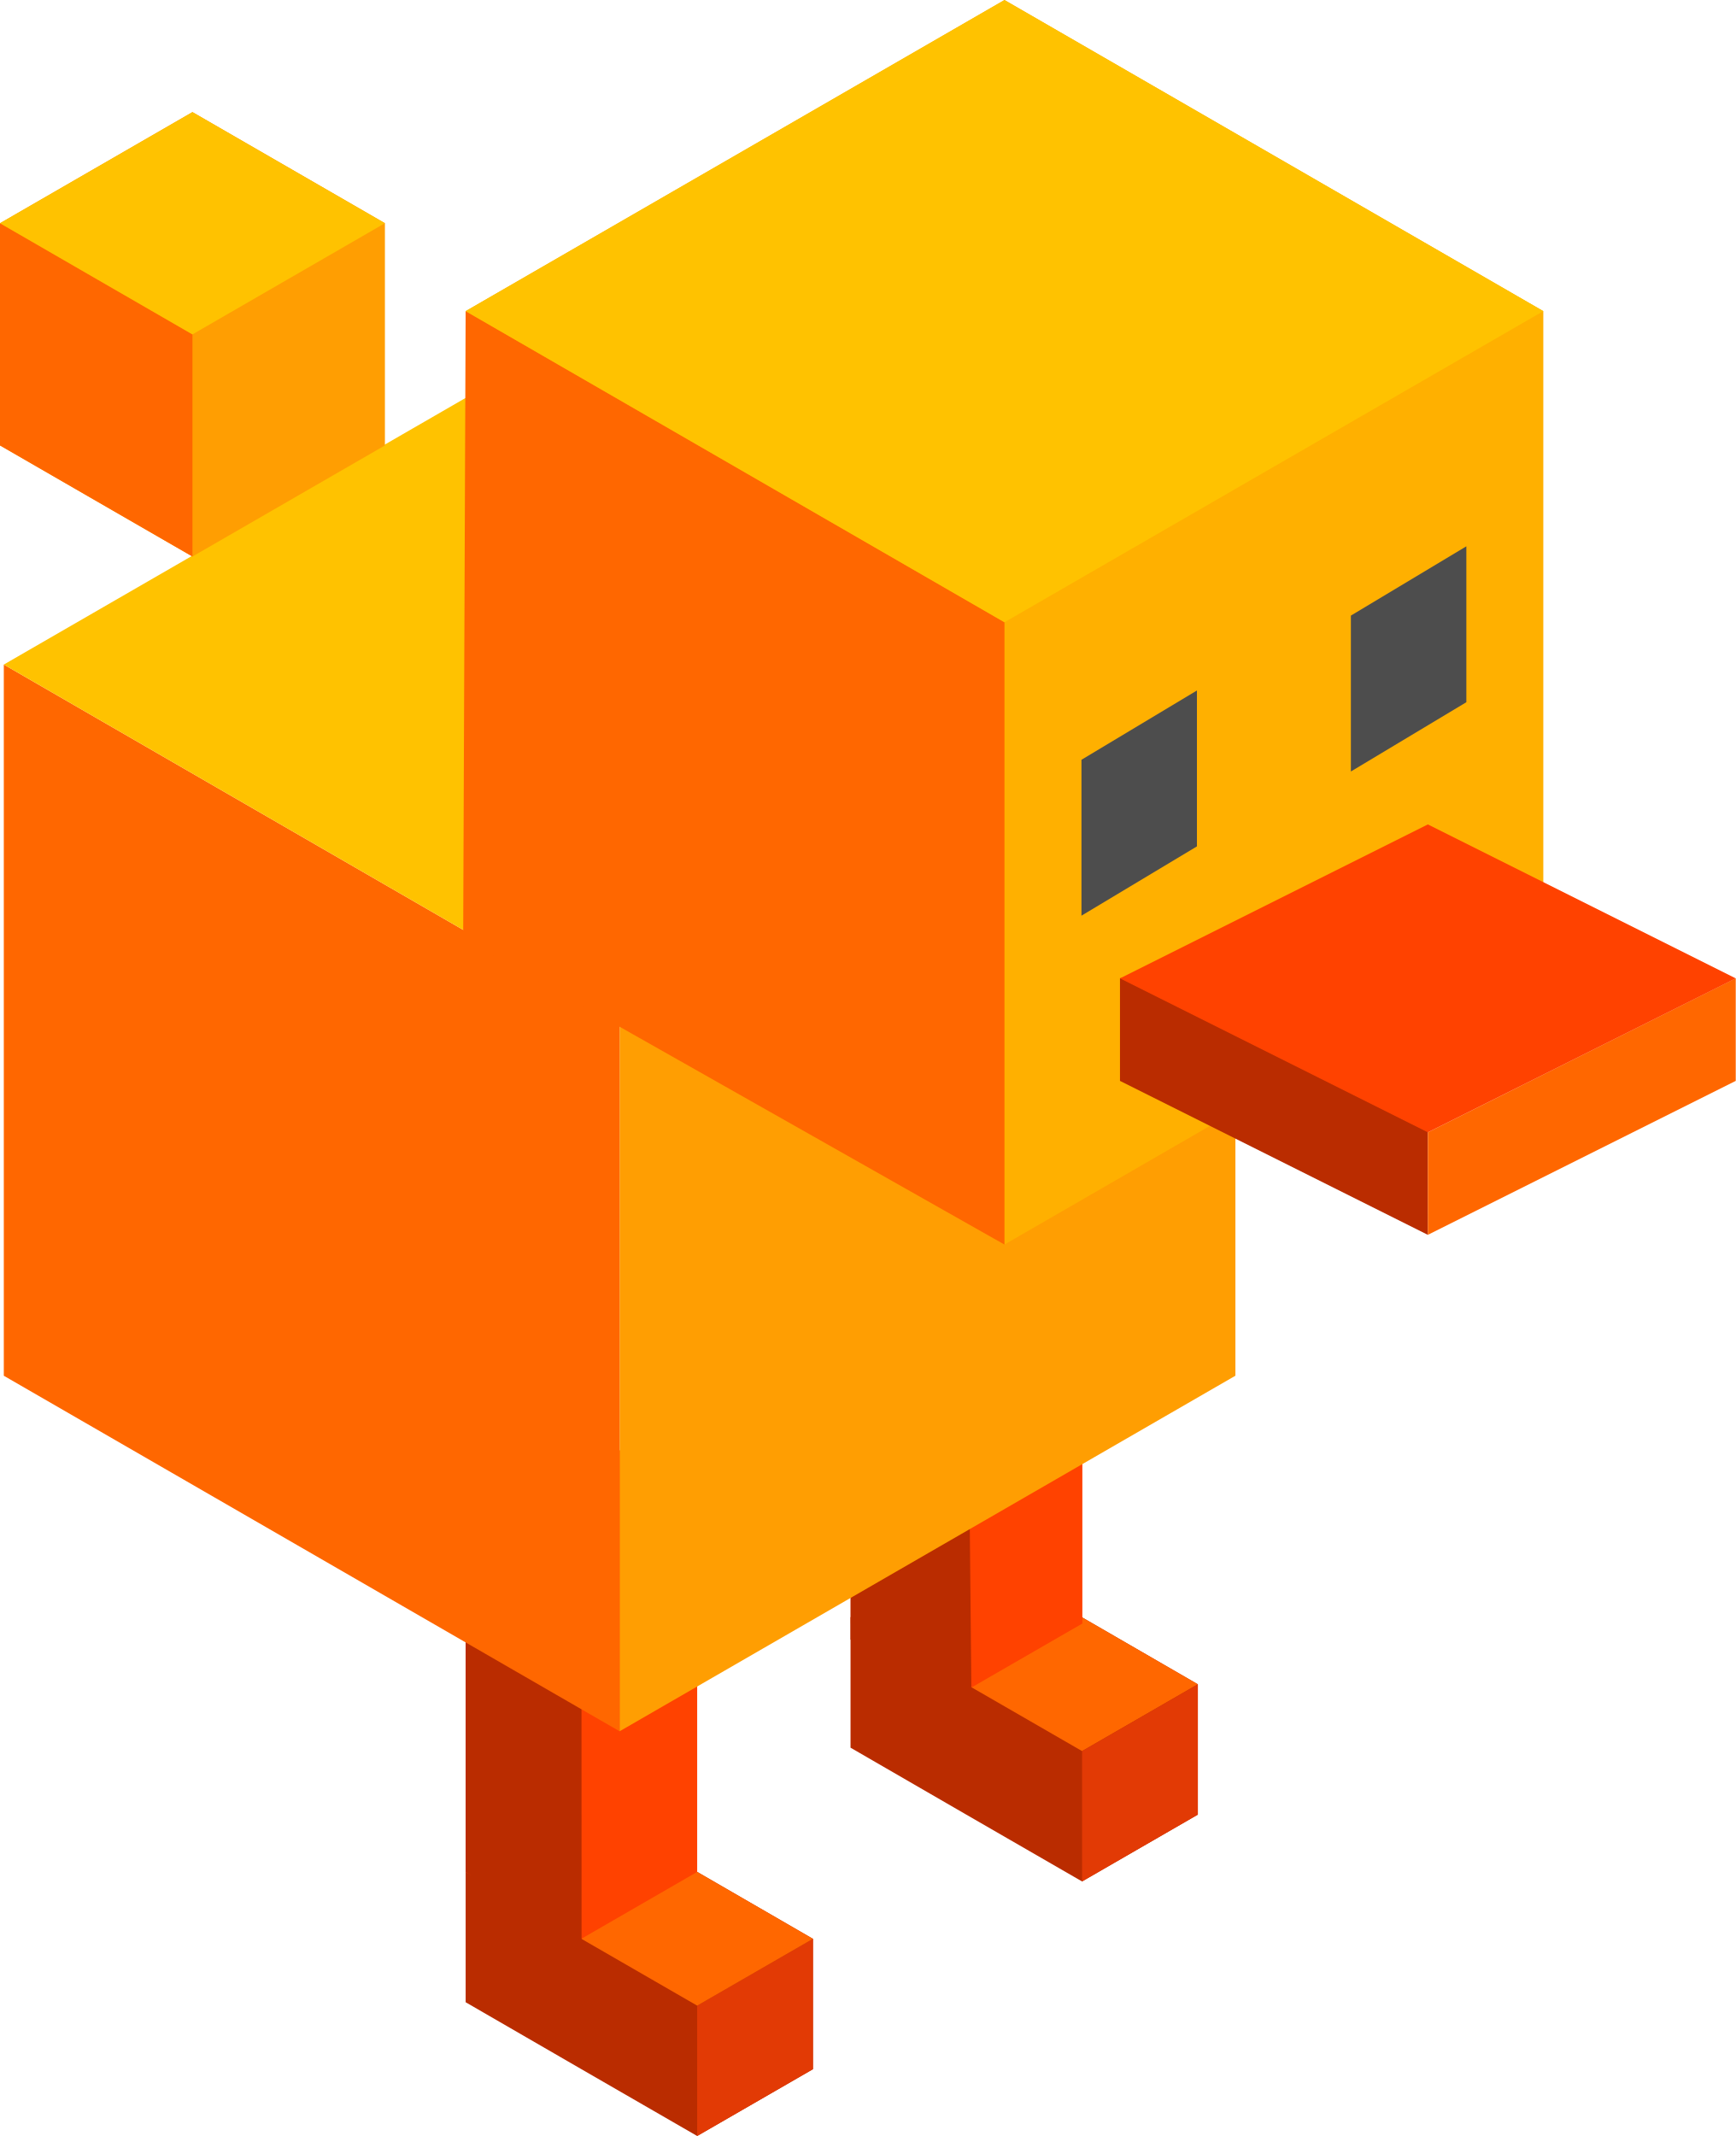
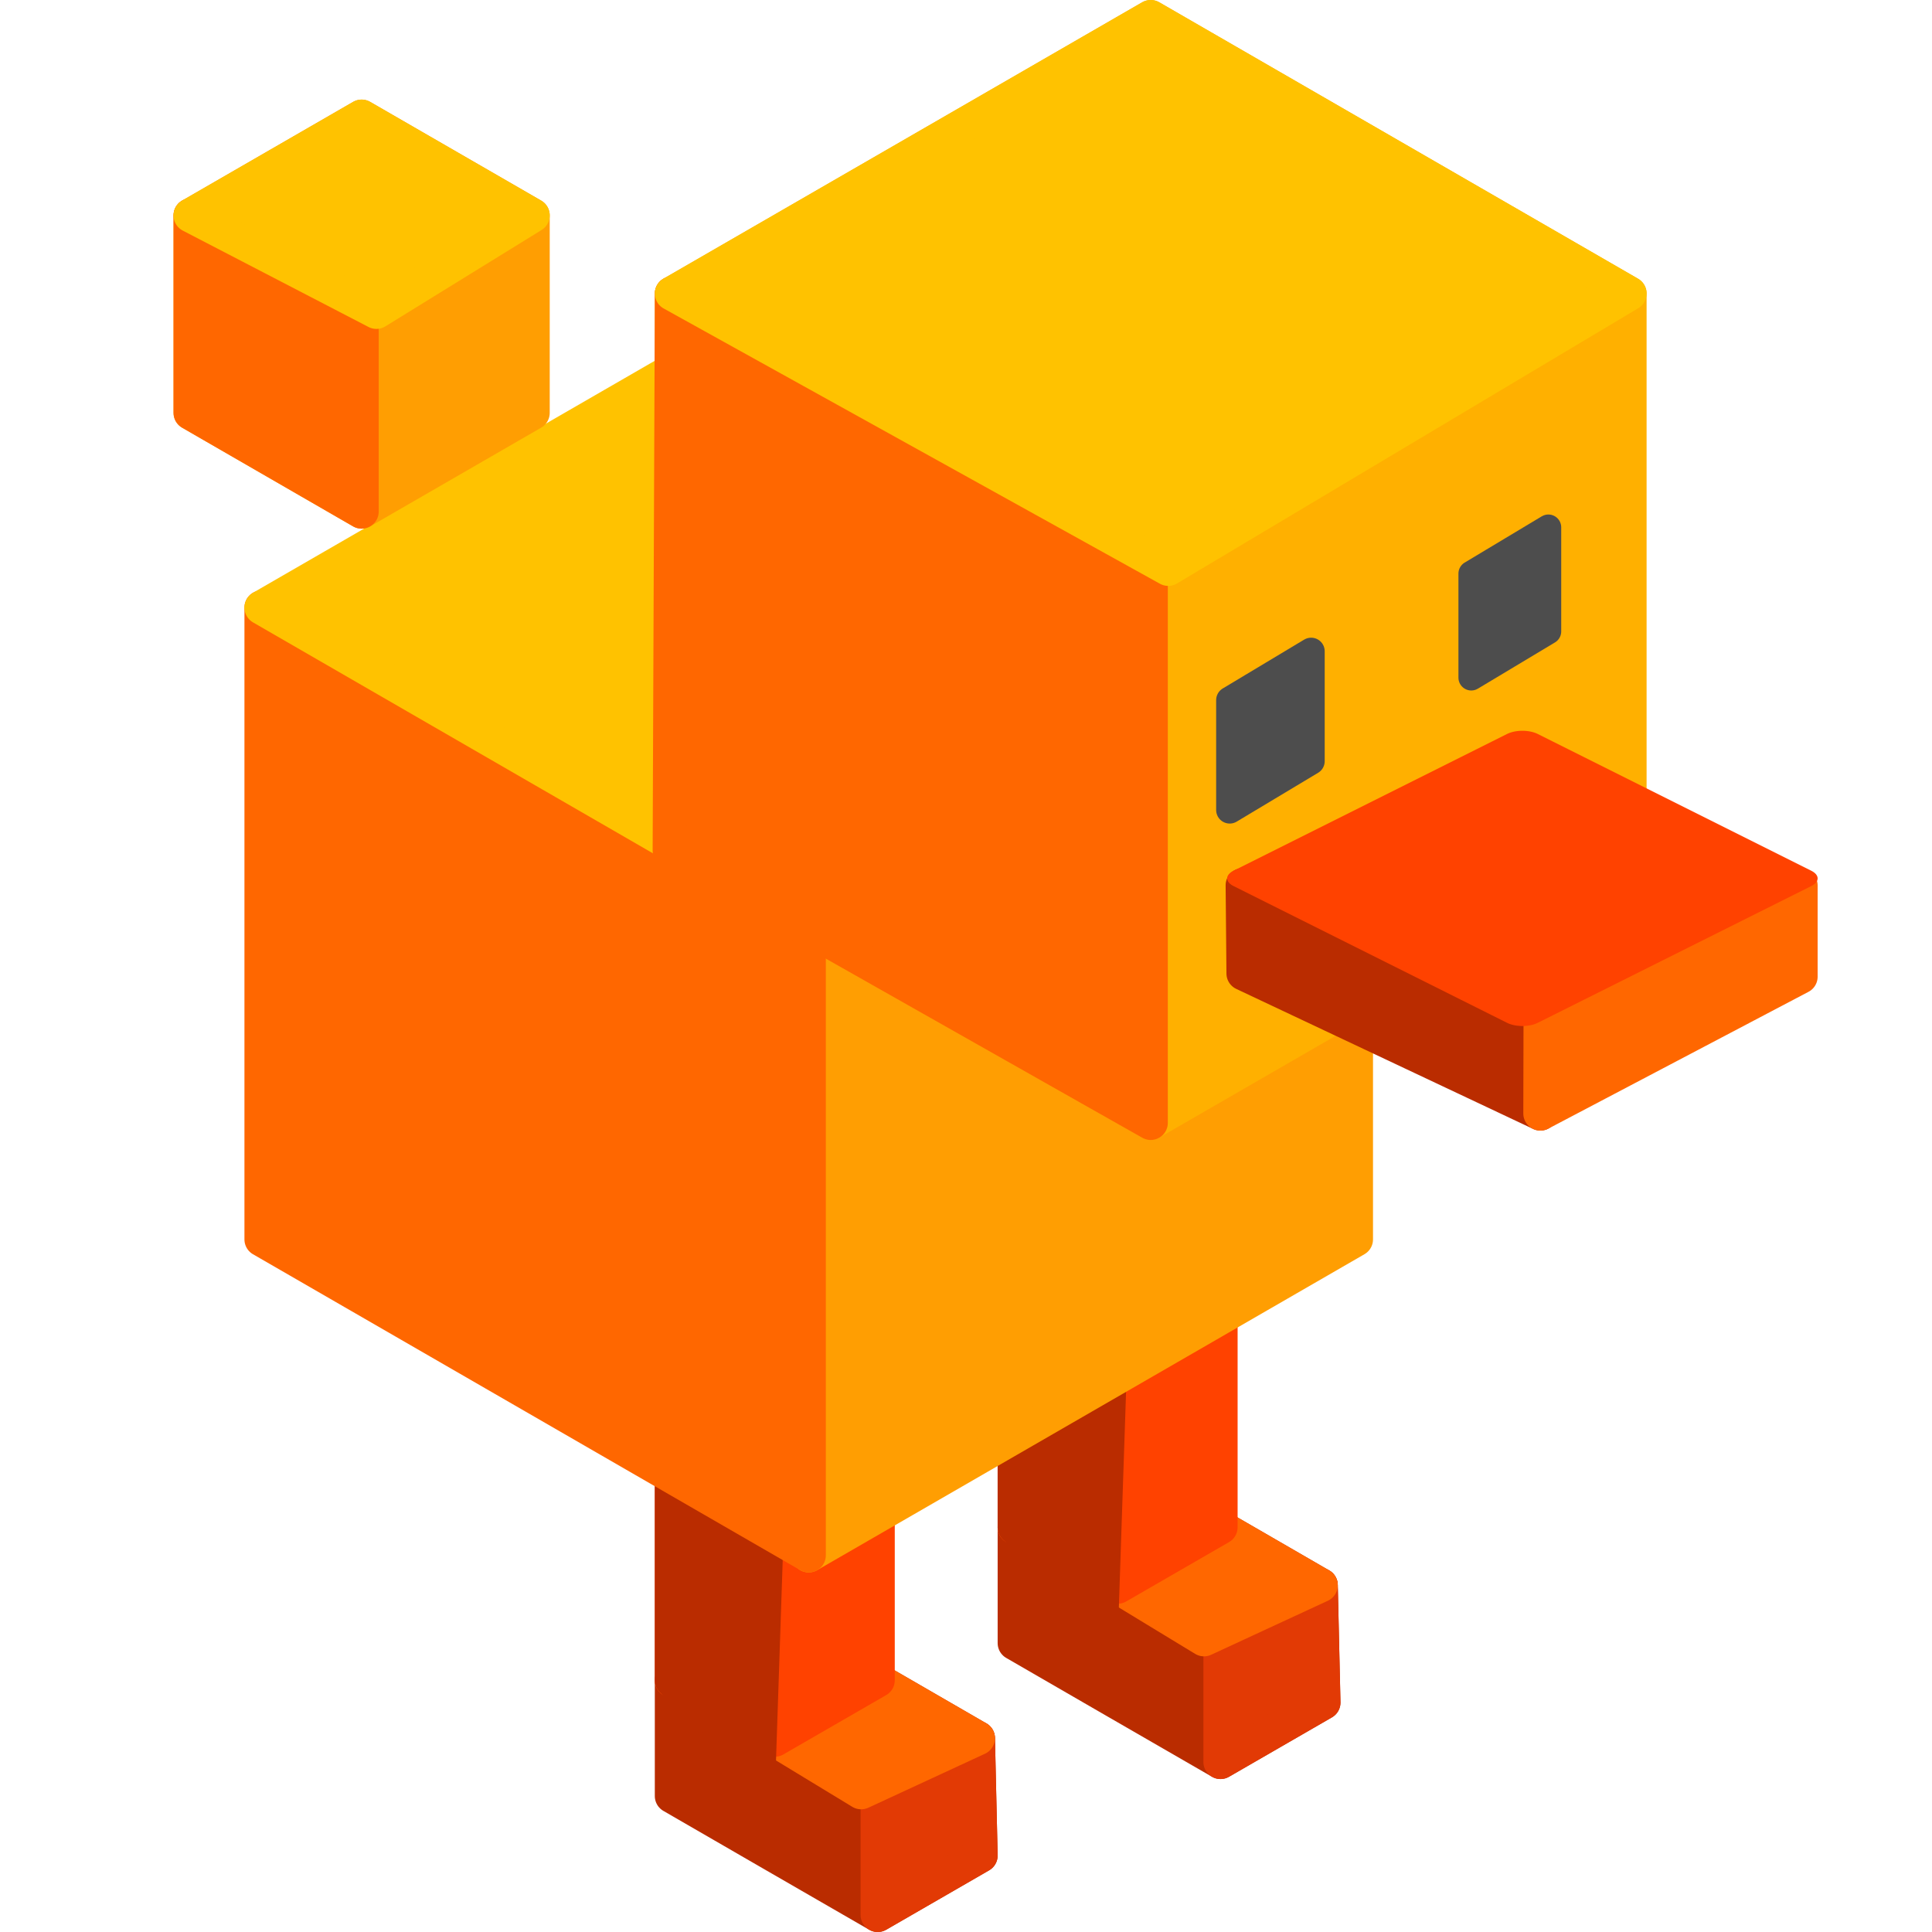
- <svg xmlns="http://www.w3.org/2000/svg" width="52.012" height="64" version="1.1" id="svg64">
+ <svg xmlns="http://www.w3.org/2000/svg" width="64" height="64" version="1.1" id="svg64">
  <defs id="defs68" />
-   <path style="fill:#ba2c00;fill-opacity:1;stroke-width:1.153" d="m 28.955,46.458 -3.469,2.002 v 3.905 l 3.469,2.006 3.469,2.002 3.469,-2.002 V 50.465 l -3.469,-2.006 z" id="path4" />
-   <path style="fill:#ff6700;fill-opacity:1;stroke-width:1.153" d="m 28.955,46.457 -3.469,2.002 3.469,2.006 3.469,2.002 3.469,-2.002 -3.469,-2.006 z" id="path6" />
-   <path style="fill:#ff4200;fill-opacity:1;stroke-width:1.153" d="m 28.964,35.35 3.469,2.003 V 48.645 L 29.12,50.556 25.495,48.645 V 37.353 Z" id="path8" />
-   <path style="fill:#e23a05;fill-opacity:1;stroke-width:1.153" d="m 32.424,56.373 3.469,-2.002 v -3.906 l -3.469,2.002 z" id="path10" />
-   <path style="fill:#ba2c00;stroke-width:1.153" d="m 28.955,35.165 0.152,15.399 -3.621,-1.437 2.79e-4,-11.958 z" id="path12" />
-   <path style="fill:#ba2c00;fill-opacity:1;stroke-width:1.153" d="m 17.422,54.085 -3.469,2.002 v 3.905 L 17.422,61.998 20.891,64 24.361,61.998 V 58.093 l -3.469,-2.006 z" id="path14" />
-   <path style="fill:#e23a05;fill-opacity:1;stroke-width:1.153" d="m 20.891,64 3.469,-2.002 v -3.906 l -3.469,2.002 z" id="path16" />
-   <path style="fill:#ff6700;fill-opacity:1;stroke-width:1.153" d="m 17.422,54.084 -3.469,2.002 3.469,2.006 3.469,2.002 3.469,-2.002 -3.469,-2.006 z" id="path18" />
-   <path style="fill:#ff4200;fill-opacity:1;stroke-width:1.153" d="m 17.422,42.793 3.469,2.003 v 11.291 l -3.469,2.003 -3.469,-2.003 v -11.291 z" id="path20" />
-   <path style="fill:#ba2c00;stroke-width:1.153" d="m 17.422,42.793 0.005,15.655 -3.474,-2.36 v -11.291 z" id="path22" />
-   <path style="fill:#ff9e02;fill-opacity:1;stroke-width:1.153" d="M 18.566,30.568 37.019,19.913 v 21.307 l -18.453,10.654 -3e-6,-3.73e-4 z" id="path26" />
-   <path style="fill:#ff6700;fill-opacity:1;stroke-width:1.153" d="M 0.114,19.912 V 41.221 L 18.566,51.874 V 30.568 Z" id="path28" />
-   <path style="fill:#ffc200;fill-opacity:1;stroke-width:1.153" d="M 18.566,9.259 0.114,19.912 18.566,30.568 37.019,19.912 Z" id="path30" />
-   <path style="fill:#ffb000;fill-opacity:1;stroke-width:1.153" d="m 30.099,0.001 16.146,9.322 -1e-6,18.644 -16.146,9.322 -16.146,-9.322 10e-7,-18.644 z" id="path34" />
-   <path style="fill:#4d4d4d;stroke-width:1.153" d="m 32.406,22.765 3.46,-2.076 v 4.671 l -3.46,2.076 z" id="path36" />
-   <path style="fill:#ff6700;fill-opacity:1;stroke-width:1.153" d="M 13.953,9.322 13.879,28.11 30.099,37.291 V 18.644 Z" id="path38" />
-   <path style="fill:#ffc200;fill-opacity:1;stroke-width:1.153" d="M 30.099,0 13.953,9.322 30.099,18.644 46.246,9.322 Z" id="path40" />
-   <path style="fill:#4d4d4d;stroke-width:1.153" d="m 40.479,18.445 3.46,-2.076 v 4.671 l -3.46,2.076 z" id="path42" />
-   <path style="fill:#ba2c00;fill-opacity:1;stroke-width:1.153" d="m 42.786,27.773 v 9.226 l -9.226,-4.613 -1.4e-5,-3.075 z" id="path46" />
-   <path style="fill:#ff6700;fill-opacity:1;stroke-width:1.153" d="m 42.786,33.927 -4.51e-4,3.072 9.226,-4.613 1.4e-5,-3.075 z" id="path48" />
-   <rect style="fill:#ff4200;fill-opacity:1;stroke-width:1.153" width="10.315" height="10.315" x="51.535" y="3.699" transform="matrix(0.8944272,0.4472136,-0.8944272,0.4472136,0,0)" id="rect50" />
-   <path style="fill:#ff9e02;fill-opacity:1;stroke-width:1.153" d="m 5.767,3.358 5.767,3.329 V 13.346 L 5.767,16.675 0,13.346 2.3066033e-7,6.688 Z" id="path54" />
-   <path style="fill:#ff6700;fill-opacity:1;stroke-width:1.153" d="M 4.6132067e-7,6.688 V 13.347 L 5.767,16.675 c 0,0.001 0,-6.656 0,-6.656 z" id="path56" />
-   <path style="fill:#ffc200;fill-opacity:1;stroke-width:1.153" d="M 5.767,3.36 4.6132067e-7,6.688 5.767,10.019 11.533,6.688 Z" id="path58" />
+   <path style="fill:#ba2c00;fill-opacity:1;stroke:#ba2c00;stroke-width:1.133;stroke-linejoin:round;stroke-opacity:1" d="m 37.023,48.627 -3.408,1.967 v 3.836 l 3.408,1.97 3.408,1.967 3.408,-1.967 -0.089,-3.887 -3.319,-1.919 z" id="path4279" />
+   <path style="fill:#ff4200;fill-opacity:1;stroke-width:1.133" d="m 37.004,35.291 3.408,1.967 v 11.092 l -3.254,1.877 -3.561,-1.877 V 37.259 Z" id="path8" />
+   <path style="fill:#e23a05;fill-opacity:1;stroke:#e23a05;stroke-width:1.133;stroke-linejoin:round;stroke-opacity:1" d="m 40.43,58.366 3.408,-1.967 -0.089,-3.887 -3.319,2.017 z" id="path4281" />
+   <path style="fill:#ba2c00;stroke-width:1.133" d="m 36.995,35.109 0.149,15.126 -3.557,-1.412 2.74e-4,-11.747 z" id="path12" />
+   <path style="fill:#ff6700;fill-opacity:1;stroke:#ff6700;stroke-width:1.133;stroke-linejoin:round;stroke-opacity:1" d="m 37.023,48.626 -3.408,1.967 3.408,1.97 2.861,1.739 3.865,-1.789 -3.319,-1.92 z" id="path4283" />
+   <path style="fill:#ba2c00;fill-opacity:1;stroke:#ba2c00;stroke-width:1.133;stroke-linejoin:round;stroke-opacity:1" d="m 25.666,53.694 -3.408,1.967 v 3.836 l 3.408,1.97 3.408,1.967 3.408,-1.967 -0.089,-3.887 -3.319,-1.919 z" id="path14" />
+   <path style="fill:#ff4200;fill-opacity:1;stroke:#ff4200;stroke-width:1.133;stroke-linejoin:round;stroke-opacity:1" d="m 37.023,37.534 3.408,1.967 v 11.092 l -3.408,1.967 -3.408,-1.967 V 39.502 Z" id="path4285" />
+   <path style="fill:#e23a05;fill-opacity:1;stroke:#e23a05;stroke-width:1.133;stroke-linejoin:round;stroke-opacity:1" d="m 29.074,63.434 3.408,-1.967 -0.089,-3.887 -3.319,2.017 z" id="path16" />
+   <path style="fill:#ff6700;fill-opacity:1;stroke:#ff6700;stroke-width:1.133;stroke-linejoin:round;stroke-opacity:1" d="m 25.666,53.693 -3.408,1.967 3.408,1.97 2.861,1.739 3.865,-1.789 -3.319,-1.92 z" id="path18" />
+   <path style="fill:#ff4200;fill-opacity:1;stroke:#ff4200;stroke-width:1.133;stroke-linejoin:round;stroke-opacity:1" d="m 25.666,42.602 3.408,1.967 v 11.092 l -3.408,1.967 -3.408,-1.967 V 44.569 Z" id="path20" />
+   <path style="fill:#ba2c00;stroke:#ba2c00;stroke-width:1.133;stroke-linejoin:round;stroke-opacity:1" d="m 25.666,42.602 -0.527,15.731 -2.881,-2.672 V 44.569 Z" id="path22" />
+   <path style="fill:#ba2c00;stroke:#ba2c00;stroke-width:1.133;stroke-linejoin:round;stroke-opacity:1" d="m 37.023,37.534 -0.527,15.731 -2.881,-2.672 V 39.502 Z" id="path4287" />
+   <path style="fill:#ff9e02;fill-opacity:1;stroke:#ff9e02;stroke-width:1.133;stroke-linejoin:round;stroke-opacity:1" d="M 26.79,30.593 44.916,20.127 v 20.93 l -18.126,10.465 -3e-6,-3.66e-4 z" id="path26" />
+   <path style="fill:#ff6700;fill-opacity:1;stroke:#ff6700;stroke-width:1.133;stroke-linejoin:round;stroke-opacity:1" d="M 8.664,20.126 V 41.058 L 26.79,51.522 V 30.593 Z" id="path28" />
+   <path style="fill:#ffc200;fill-opacity:1;stroke:#ffc200;stroke-width:1.133;stroke-linejoin:round;stroke-opacity:1" d="M 26.79,9.661 8.664,20.126 26.79,30.593 44.916,20.126 Z" id="path30" />
+   <path style="fill:#ffb000;fill-opacity:1;stroke:#ffb000;stroke-width:1.133;stroke-linejoin:round;stroke-opacity:1" d="m 38.119,0.567 15.86,9.157 -10e-7,18.314 -15.86,9.157 -15.86,-9.157 10e-7,-18.314 z" id="path34" />
+   <path style="fill:#4d4d4d;stroke:#4d4d4d;stroke-width:0.899;stroke-linejoin:round;stroke-opacity:1" d="m 40.736,23.192 2.697,-1.618 v 3.64 l -2.697,1.618 z" id="path36" />
+   <path style="fill:#ff6700;fill-opacity:1;stroke:#ff6700;stroke-width:1.133;stroke-linejoin:round;stroke-opacity:1" d="m 22.259,9.723 -0.073,18.455 15.933,9.019 V 18.88 Z" id="path38" />
+   <path style="fill:#ffc200;fill-opacity:1;stroke:#ffc200;stroke-width:1.133;stroke-linecap:round;stroke-linejoin:round;stroke-dasharray:none;stroke-opacity:1" d="M 38.119,0.566 22.259,9.723 38.699,18.842 53.98,9.723 Z" id="path40" />
+   <path style="fill:#4d4d4d;stroke:#4d4d4d;stroke-width:0.851;stroke-linejoin:round;stroke-opacity:1" d="m 48.738,19.001 2.554,-1.532 v 3.447 l -2.554,1.532 z" id="path42" />
+   <path style="fill:#ba2c00;fill-opacity:1;stroke:#ba2c00;stroke-width:1.131;stroke-linejoin:round;stroke-opacity:1" d="m 50.581,27.847 0.447,9.039 -9.835,-4.639 -0.027,-2.923 c 25.424,-4.55 -12.155,6.562 9.416,-1.476 z" id="path46" />
+   <path style="fill:#ff6700;fill-opacity:1;stroke:#ff6700;stroke-width:1.133;stroke-linejoin:round;stroke-opacity:1" d="m 51.035,33.869 -0.007,3.017 8.617,-4.532 1.4e-5,-3.021 z" id="path48" />
+   <rect style="fill:#ff4200;fill-opacity:1;stroke:#ff4200;stroke-width:1.133;stroke-linecap:round;stroke-linejoin:round;stroke-opacity:1" width="10.133" height="10.133" x="55.658" y="-0.726" transform="matrix(0.8944272,0.4472136,-0.8944272,0.4472136,0,0)" id="rect50" />
+   <path style="fill:#ff9e02;fill-opacity:1;stroke:#ff9e02;stroke-width:1.133;stroke-linejoin:round;stroke-opacity:1" d="m 11.98,3.865 5.664,3.27 v 1.546 4.995 l -5.664,3.27 -5.664,-3.27 2e-7,-6.541 z" id="path54" />
+   <path style="fill:#ff6700;fill-opacity:1;stroke:#ff6700;stroke-width:1.133;stroke-linejoin:round;stroke-opacity:1" d="m 6.315,7.136 v 6.541 l 5.664,3.269 v -6.541 z" id="path56" />
+   <path style="fill:#ffc200;fill-opacity:1;stroke:#ffc200;stroke-width:1.133;stroke-linejoin:round;stroke-opacity:1" d="M 11.98,3.867 6.315,7.136 12.469,10.329 17.644,7.136 Z" id="path58" />
</svg>
